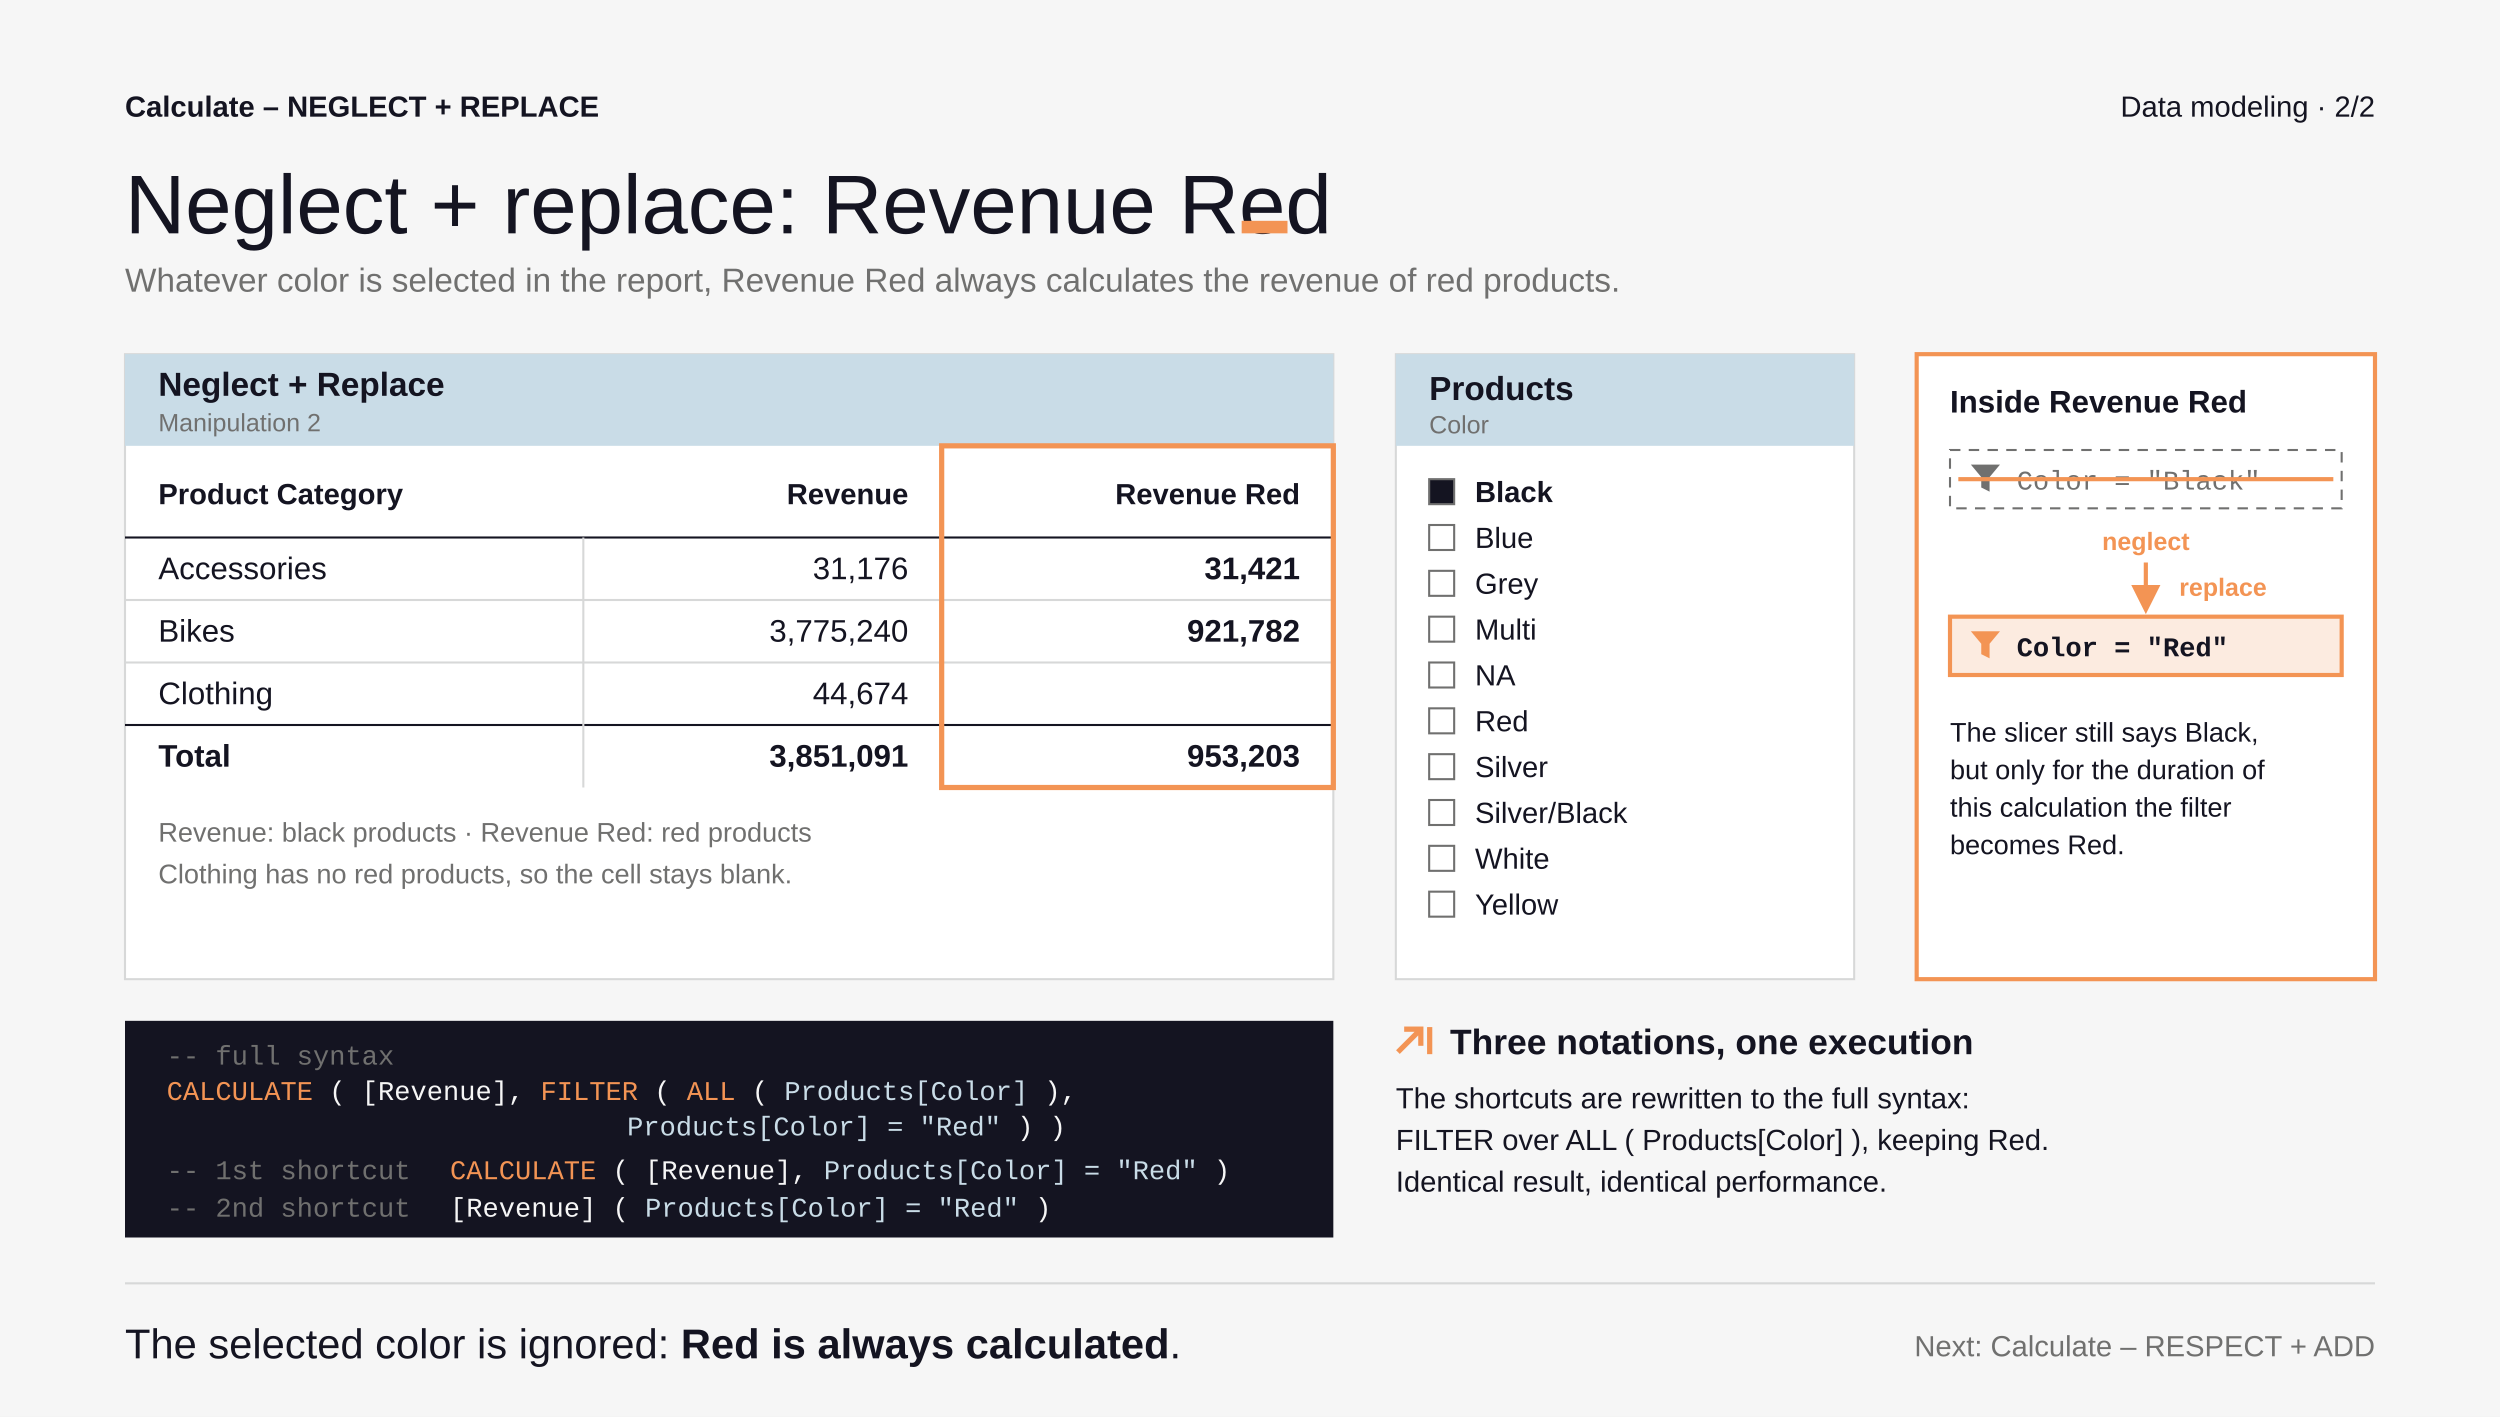
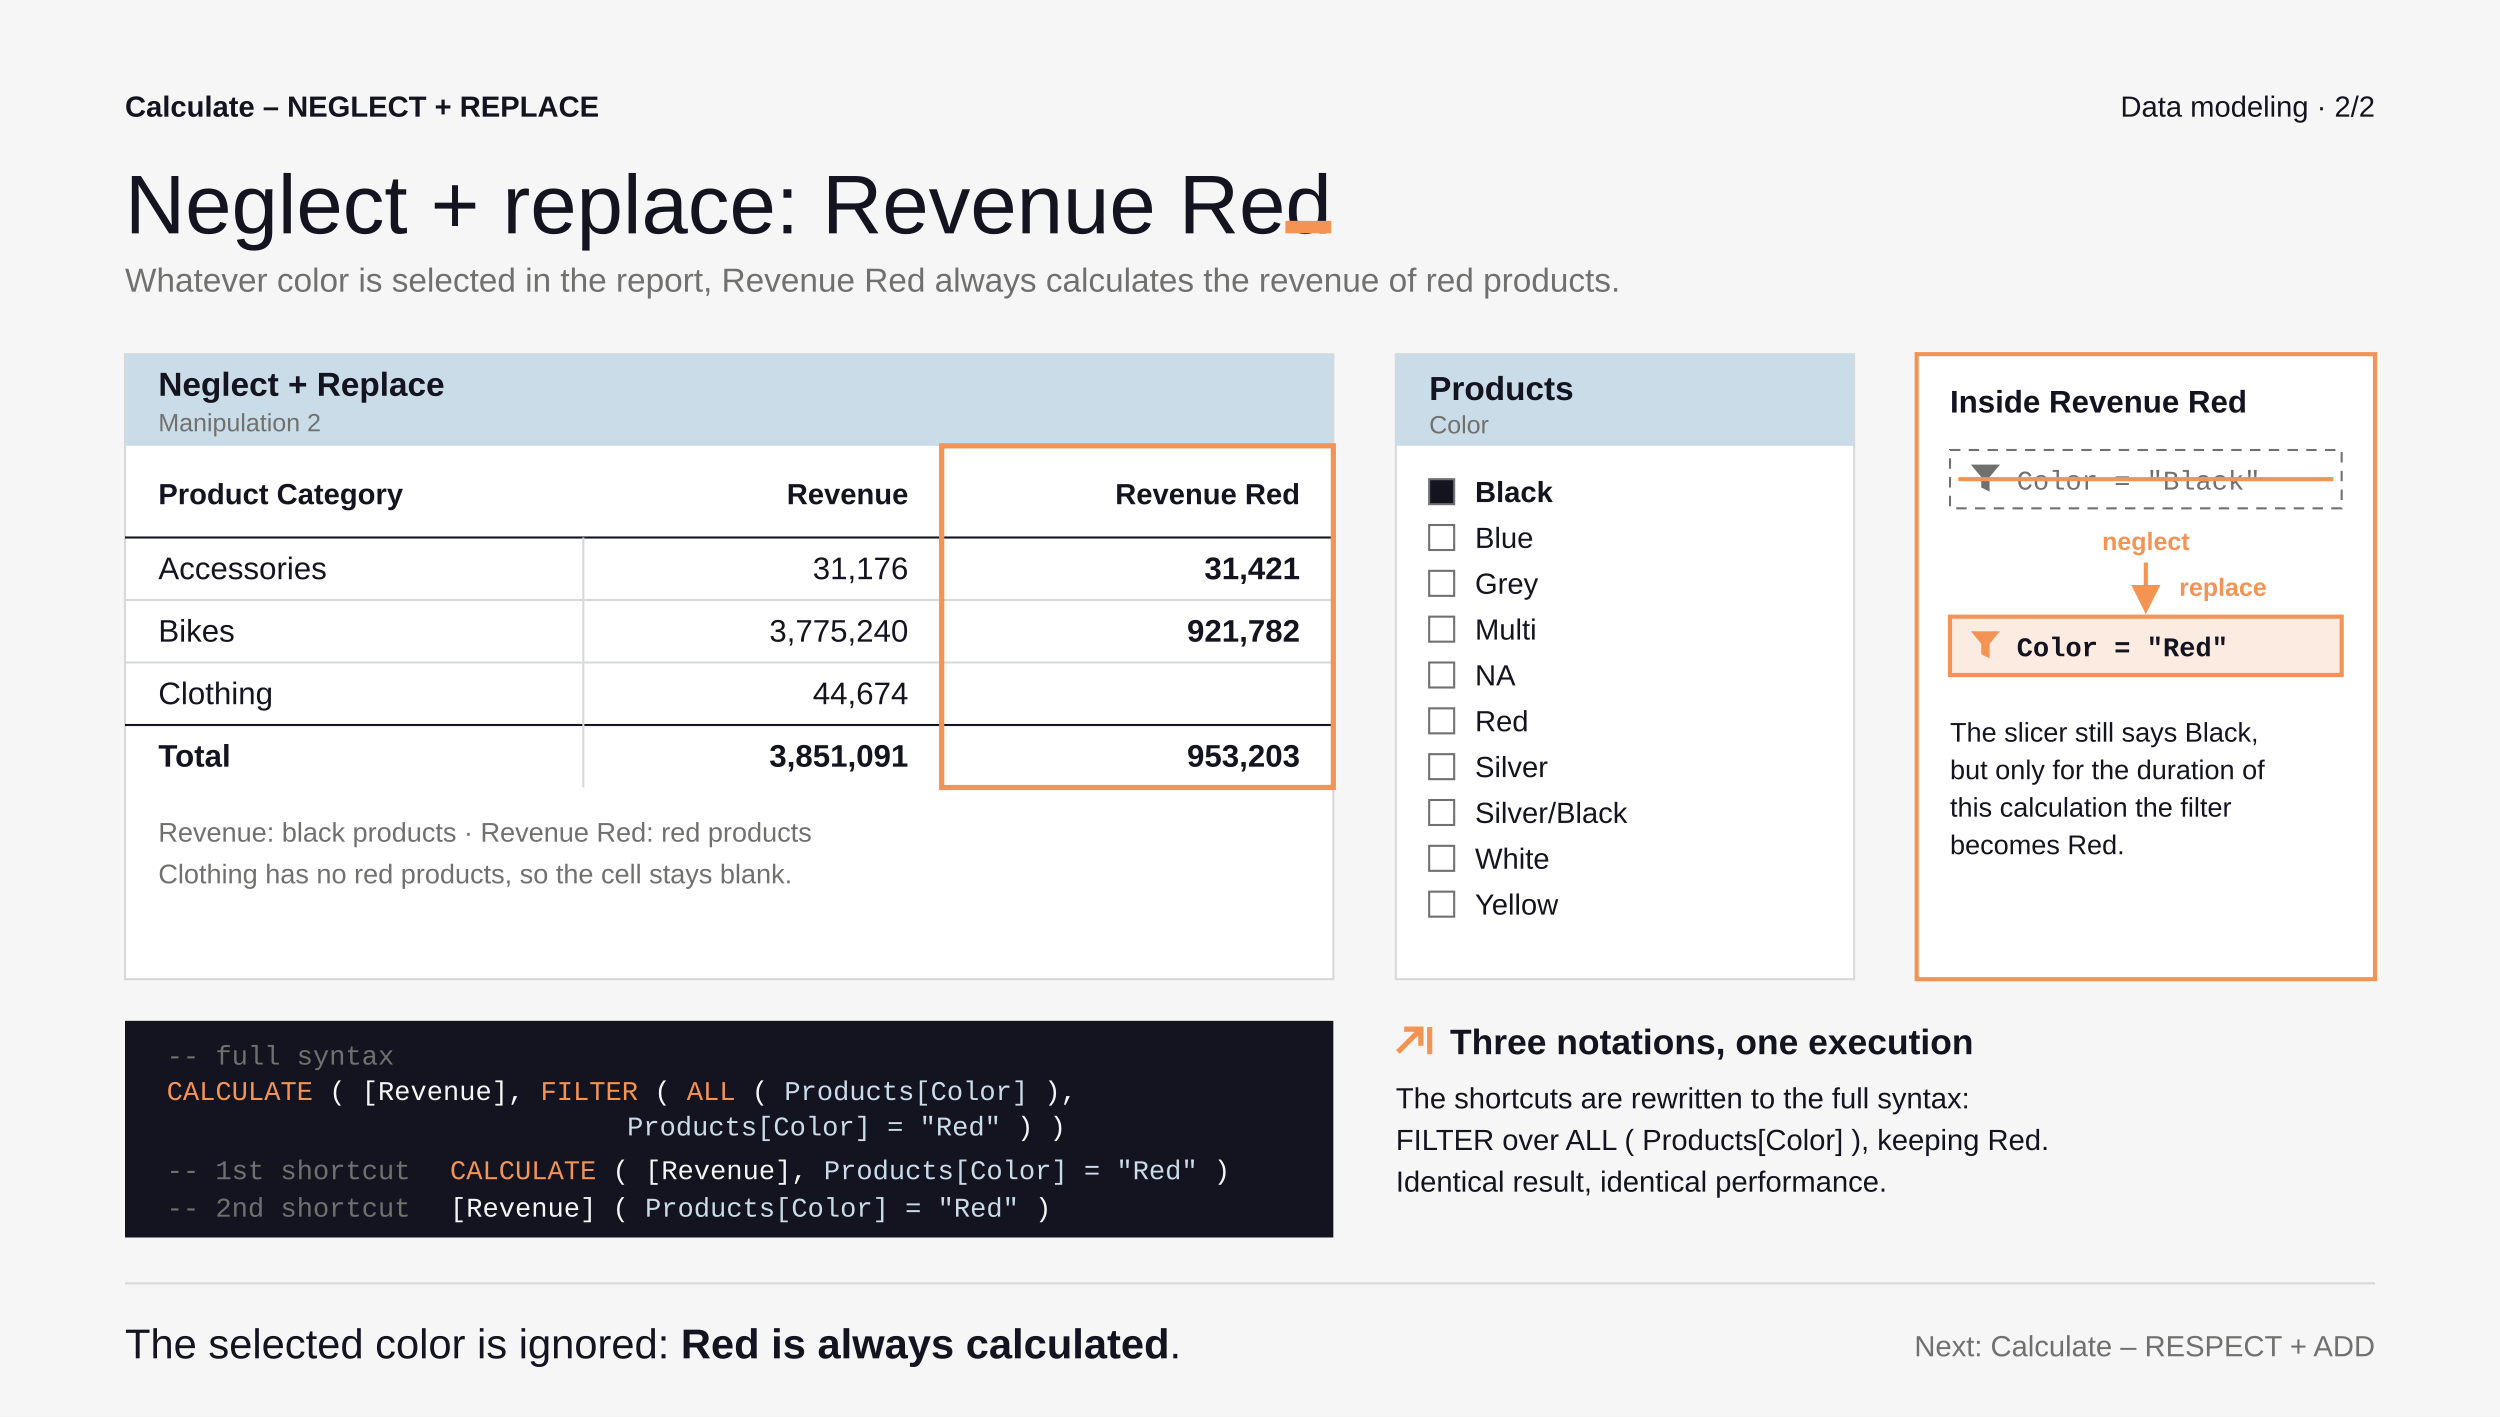
<svg xmlns="http://www.w3.org/2000/svg" viewBox="0 0 1200 680" width="1200" height="680" font-family="Circe, 'Segoe UI', Arial, sans-serif">
  <defs>
    <g id="brand-arrow">
      <path d="M1 15 L12 4 M4 4 H12 V12" fill="none" stroke="#F39454" stroke-width="2.5" />
      <rect x="15" y="3" width="2.5" height="13" fill="#F39454" />
    </g>
    <marker id="arrow-head" viewBox="0 0 10 10" refX="8" refY="5" markerWidth="7" markerHeight="7" orient="auto">
      <path d="M0 0 L10 5 L0 10 Z" fill="#F39454" />
    </marker>
    <path id="funnel" d="M0 0 H14 L9 6 V13 L5 11 V6 Z" />
  </defs>
  <rect width="1200" height="680" fill="#F6F6F6" />
  <text x="60" y="56" font-size="14" font-weight="700" fill="#141421">Calculate – NEGLECT + REPLACE</text>
  <text x="1140" y="56" font-size="14" fill="#141421" text-anchor="end">Data modeling · 2/2</text>
-   <text x="60" y="112" font-size="40" font-weight="300" fill="#141421">Neglect + replace: Revenue Red</text>
-   <rect x="596" y="106" width="22" height="6" fill="#F39454" />
+   <text x="60" y="112" font-size="40" font-weight="300" fill="#141421" textLength="549" lengthAdjust="spacing">Neglect + replace: Revenue Red</text>
+   <rect x="617" y="106" width="22" height="6" fill="#F39454" />
  <text x="60" y="140" font-size="16" fill="#70706F">Whatever color is selected in the report, Revenue Red always calculates the revenue of red products.</text>
  <rect x="60" y="170" width="580" height="300" fill="#FFFFFF" stroke="#D7D8D8" />
  <rect x="60" y="170" width="580" height="44" fill="#C9DCE7" />
  <text x="76" y="190" font-size="16" font-weight="700" fill="#141421">Neglect + Replace</text>
  <text x="76" y="207" font-size="12" fill="#70706F">Manipulation 2</text>
  <line x1="60" y1="258" x2="640" y2="258" stroke="#141421" />
  <g font-size="14" font-weight="700" fill="#141421">
    <text x="76" y="242">Product Category</text>
    <text x="436" y="242" text-anchor="end">Revenue</text>
    <text x="624" y="242" text-anchor="end">Revenue Red</text>
  </g>
  <g stroke="#D7D8D8">
    <line x1="60" y1="288" x2="640" y2="288" />
    <line x1="60" y1="318" x2="640" y2="318" />
  </g>
  <line x1="60" y1="348" x2="640" y2="348" stroke="#141421" />
  <g font-size="15" fill="#141421">
    <text x="76" y="278">Accessories</text>
    <text x="436" y="278" text-anchor="end">31,176</text>
    <text x="624" y="278" text-anchor="end" font-weight="700">31,421</text>
    <text x="76" y="308">Bikes</text>
    <text x="436" y="308" text-anchor="end">3,775,240</text>
    <text x="624" y="308" text-anchor="end" font-weight="700">921,782</text>
    <text x="76" y="338">Clothing</text>
    <text x="436" y="338" text-anchor="end">44,674</text>
    <text x="76" y="368" font-weight="700">Total</text>
    <text x="436" y="368" text-anchor="end" font-weight="700">3,851,091</text>
    <text x="624" y="368" text-anchor="end" font-weight="700">953,203</text>
  </g>
  <line x1="280" y1="258" x2="280" y2="378" stroke="#D7D8D8" />
  <line x1="452" y1="214" x2="452" y2="378" stroke="#D7D8D8" />
  <rect x="452" y="214" width="188" height="164" fill="none" stroke="#F39454" stroke-width="2.5" />
  <text x="76" y="404" font-size="13" fill="#70706F">Revenue: black products · Revenue Red: red products</text>
  <text x="76" y="424" font-size="13" fill="#70706F">Clothing has no red products, so the cell stays blank.</text>
  <rect x="670" y="170" width="220" height="300" fill="#FFFFFF" stroke="#D7D8D8" />
  <rect x="670" y="170" width="220" height="44" fill="#C9DCE7" />
  <text x="686" y="192" font-size="16" font-weight="700" fill="#141421">Products</text>
  <text x="686" y="208" font-size="12" fill="#70706F">Color</text>
  <g font-size="14" fill="#141421">
    <rect x="686" y="230" width="12" height="12" fill="#141421" stroke="#70706F" />
    <text x="708" y="241" font-weight="700">Black</text>
    <rect x="686" y="252" width="12" height="12" fill="#FFFFFF" stroke="#70706F" />
    <text x="708" y="263">Blue</text>
    <rect x="686" y="274" width="12" height="12" fill="#FFFFFF" stroke="#70706F" />
    <text x="708" y="285">Grey</text>
    <rect x="686" y="296" width="12" height="12" fill="#FFFFFF" stroke="#70706F" />
    <text x="708" y="307">Multi</text>
    <rect x="686" y="318" width="12" height="12" fill="#FFFFFF" stroke="#70706F" />
    <text x="708" y="329">NA</text>
    <rect x="686" y="340" width="12" height="12" fill="#FFFFFF" stroke="#70706F" />
    <text x="708" y="351">Red</text>
    <rect x="686" y="362" width="12" height="12" fill="#FFFFFF" stroke="#70706F" />
    <text x="708" y="373">Silver</text>
    <rect x="686" y="384" width="12" height="12" fill="#FFFFFF" stroke="#70706F" />
    <text x="708" y="395">Silver/Black</text>
    <rect x="686" y="406" width="12" height="12" fill="#FFFFFF" stroke="#70706F" />
    <text x="708" y="417">White</text>
    <rect x="686" y="428" width="12" height="12" fill="#FFFFFF" stroke="#70706F" />
    <text x="708" y="439">Yellow</text>
  </g>
  <rect x="920" y="170" width="220" height="300" fill="#FFFFFF" stroke="#F39454" stroke-width="2" />
  <text x="936" y="198" font-size="15" font-weight="700" fill="#141421">Inside Revenue Red</text>
  <rect x="936" y="216" width="188" height="28" fill="#FFFFFF" stroke="#70706F" stroke-dasharray="5 4" />
  <use href="#funnel" x="946" y="223" fill="#70706F" />
  <text x="968" y="235" font-family="Consolas, 'Courier New', monospace" font-size="13" fill="#70706F">Color = "Black"</text>
  <line x1="940" y1="230" x2="1120" y2="230" stroke="#F39454" stroke-width="2" />
  <text x="1030" y="264" font-size="12" font-weight="700" fill="#F39454" text-anchor="middle">neglect</text>
  <line x1="1030" y1="270" x2="1030" y2="292" stroke="#F39454" stroke-width="2" marker-end="url(#arrow-head)" />
  <text x="1046" y="286" font-size="12" font-weight="700" fill="#F39454">replace</text>
  <rect x="936" y="296" width="188" height="28" fill="#F39454" fill-opacity="0.18" stroke="#F39454" stroke-width="2" />
  <use href="#funnel" x="946" y="303" fill="#F39454" />
  <text x="968" y="315" font-family="Consolas, 'Courier New', monospace" font-size="13" font-weight="700" fill="#141421">Color = "Red"</text>
  <text x="936" y="356" font-size="13" fill="#141421">The slicer still says Black,</text>
  <text x="936" y="374" font-size="13" fill="#141421">but only for the duration of</text>
  <text x="936" y="392" font-size="13" fill="#141421">this calculation the filter</text>
  <text x="936" y="410" font-size="13" fill="#141421">becomes Red.</text>
  <rect x="60" y="490" width="580" height="104" fill="#141421" />
  <g font-family="Consolas, 'Courier New', monospace" font-size="13" fill="#F6F6F6">
    <text x="80" y="511" fill="#70706F">-- full syntax</text>
    <text x="80" y="528">
      <tspan fill="#F39454">CALCULATE</tspan> ( [Revenue], <tspan fill="#F39454">FILTER</tspan> ( <tspan fill="#F39454">ALL</tspan> ( <tspan fill="#C9DCE7">Products[Color]</tspan> ),</text>
    <text x="301" y="545">
      <tspan fill="#C9DCE7">Products[Color] = "Red"</tspan> ) )</text>
    <text x="80" y="566" fill="#70706F">-- 1st shortcut</text>
    <text x="216" y="566">
      <tspan fill="#F39454">CALCULATE</tspan> ( [Revenue], <tspan fill="#C9DCE7">Products[Color] = "Red"</tspan> )</text>
    <text x="80" y="584" fill="#70706F">-- 2nd shortcut</text>
    <text x="216" y="584">[Revenue] ( <tspan fill="#C9DCE7">Products[Color] = "Red"</tspan> )</text>
  </g>
  <use href="#brand-arrow" x="670" y="490" />
  <text x="696" y="506" font-size="17" font-weight="700" fill="#141421">Three notations, one execution</text>
  <text x="670" y="532" font-size="14" fill="#141421">The shortcuts are rewritten to the full syntax:</text>
  <text x="670" y="552" font-size="14" fill="#141421">FILTER over ALL ( Products[Color] ), keeping Red.</text>
  <text x="670" y="572" font-size="14" fill="#141421">Identical result, identical performance.</text>
  <line x1="60" y1="616" x2="1140" y2="616" stroke="#D7D8D8" stroke-width="1" />
  <text x="60" y="652" font-size="20" fill="#141421">The selected color is ignored: <tspan font-weight="700">Red is always calculated</tspan>.</text>
  <text x="1140" y="651" font-size="14" fill="#70706F" text-anchor="end">Next: Calculate – RESPECT + ADD</text>
</svg>
